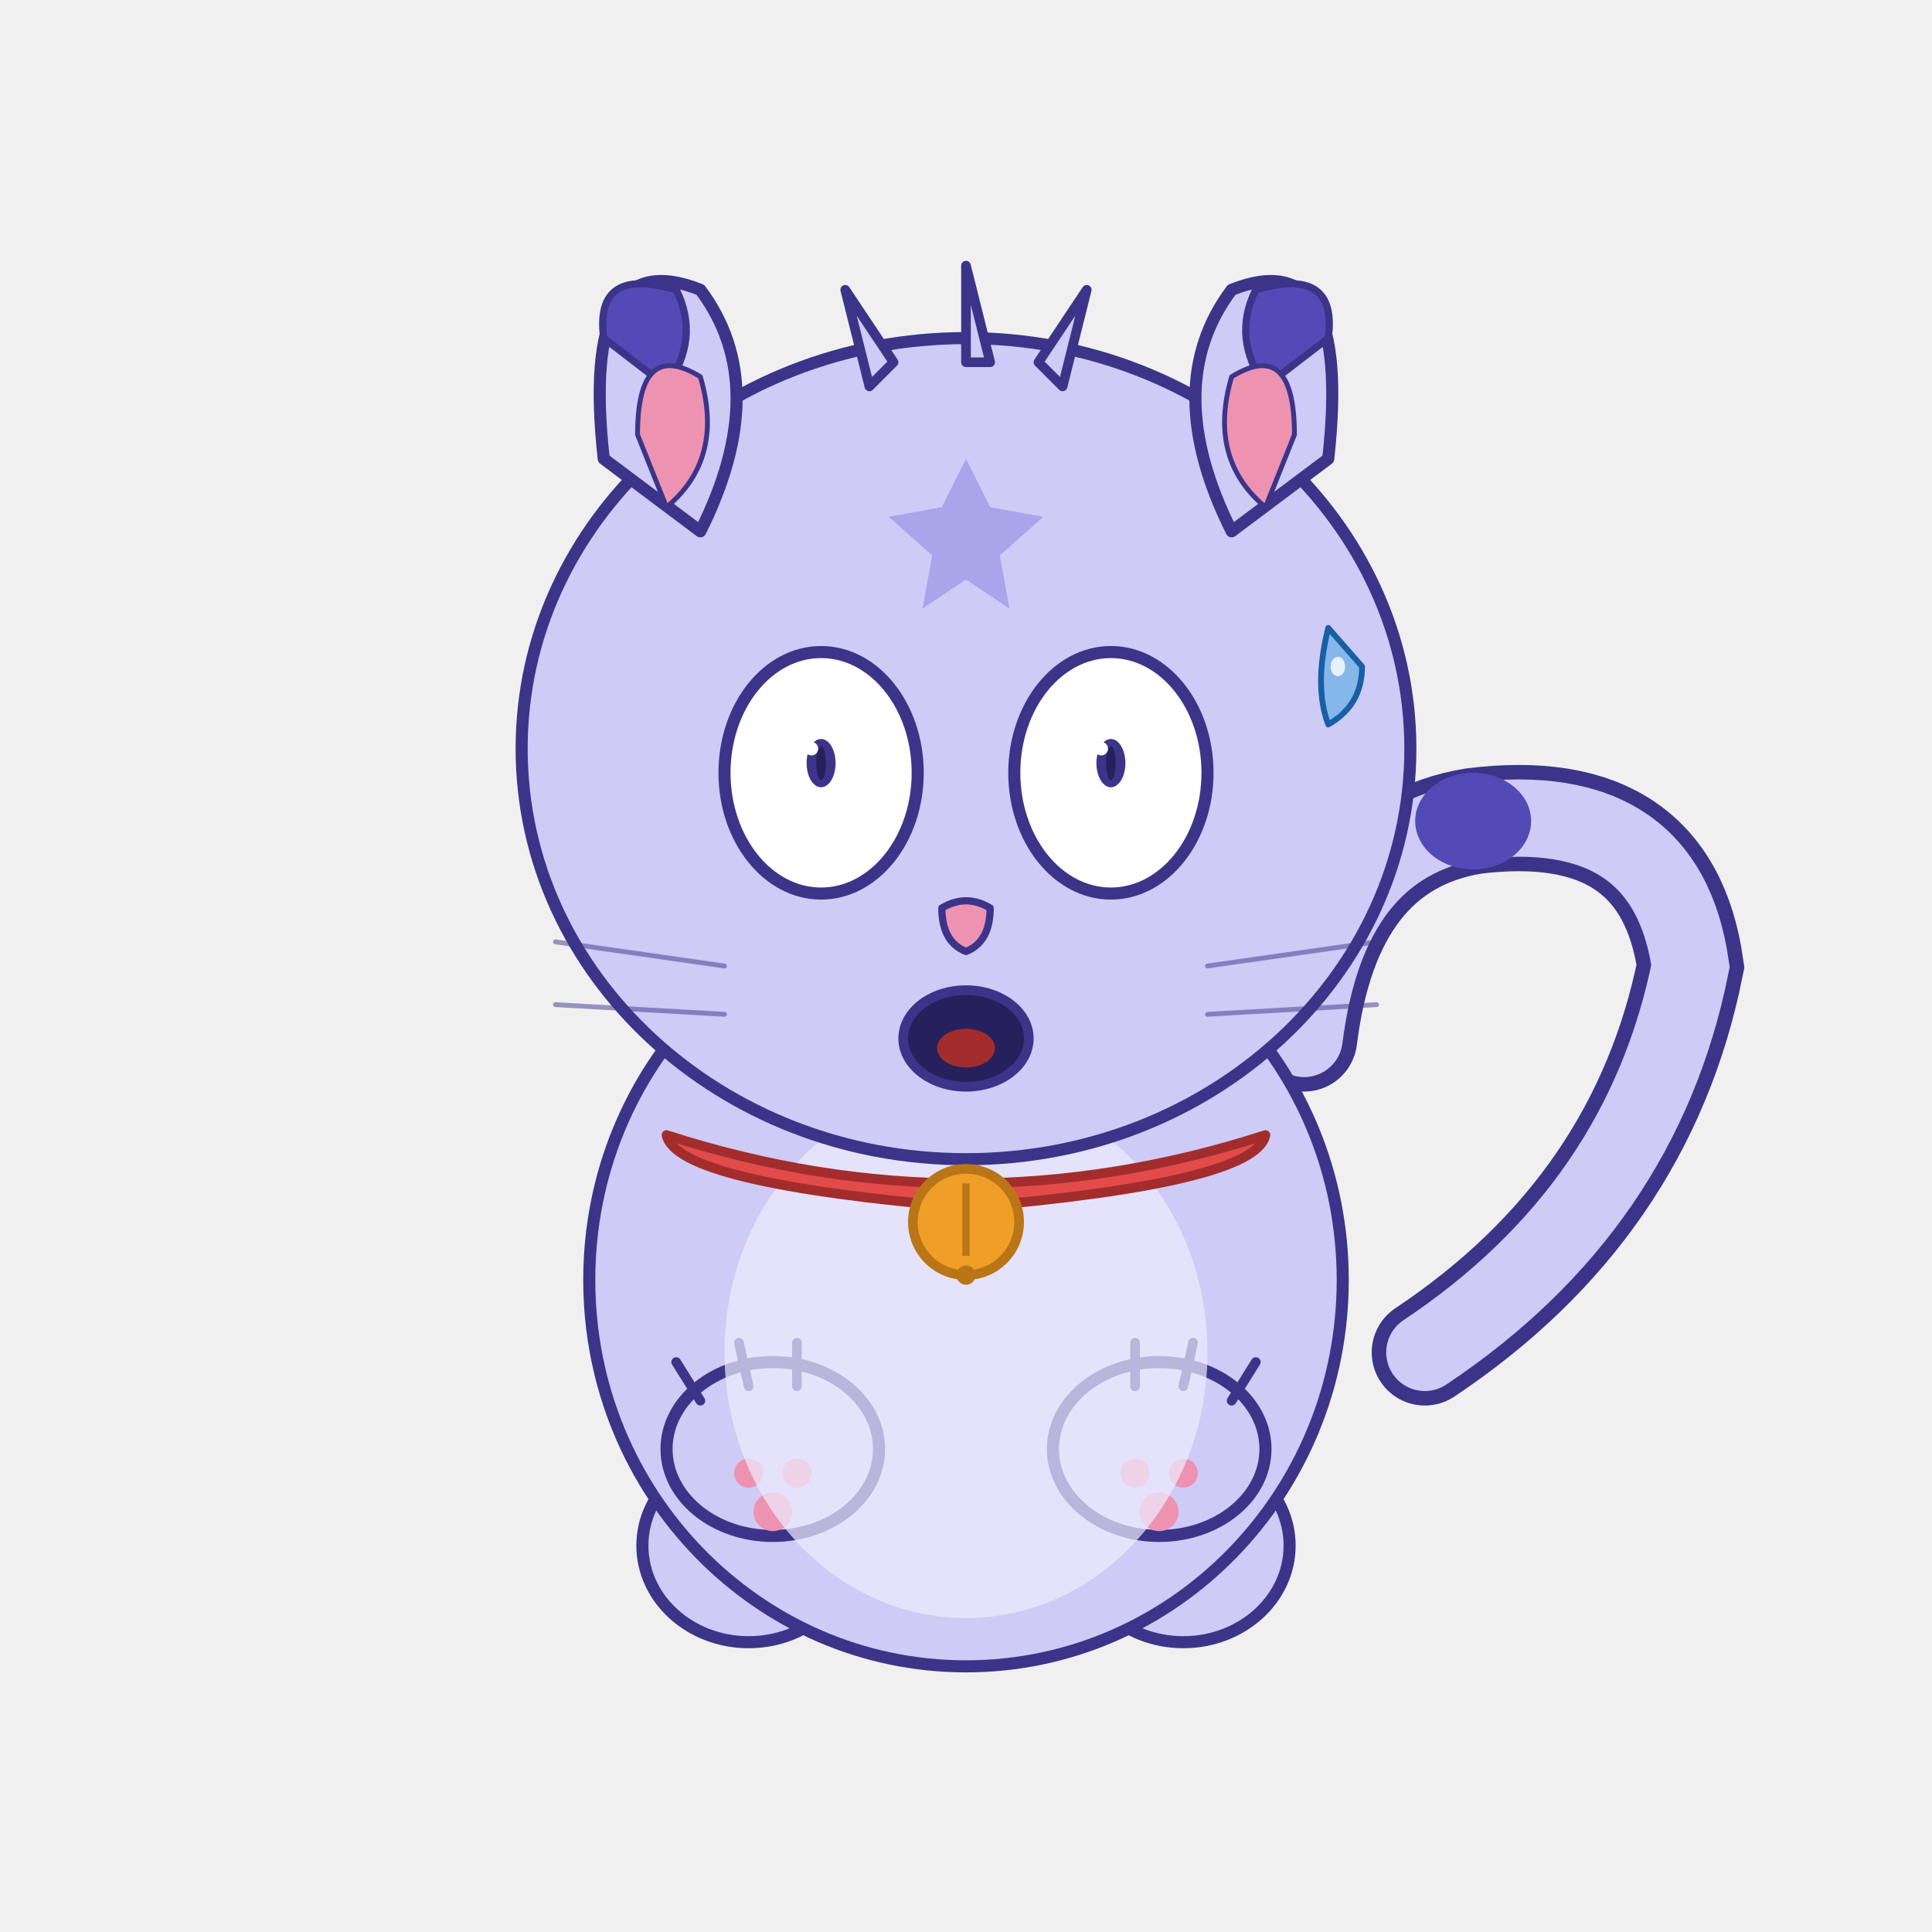
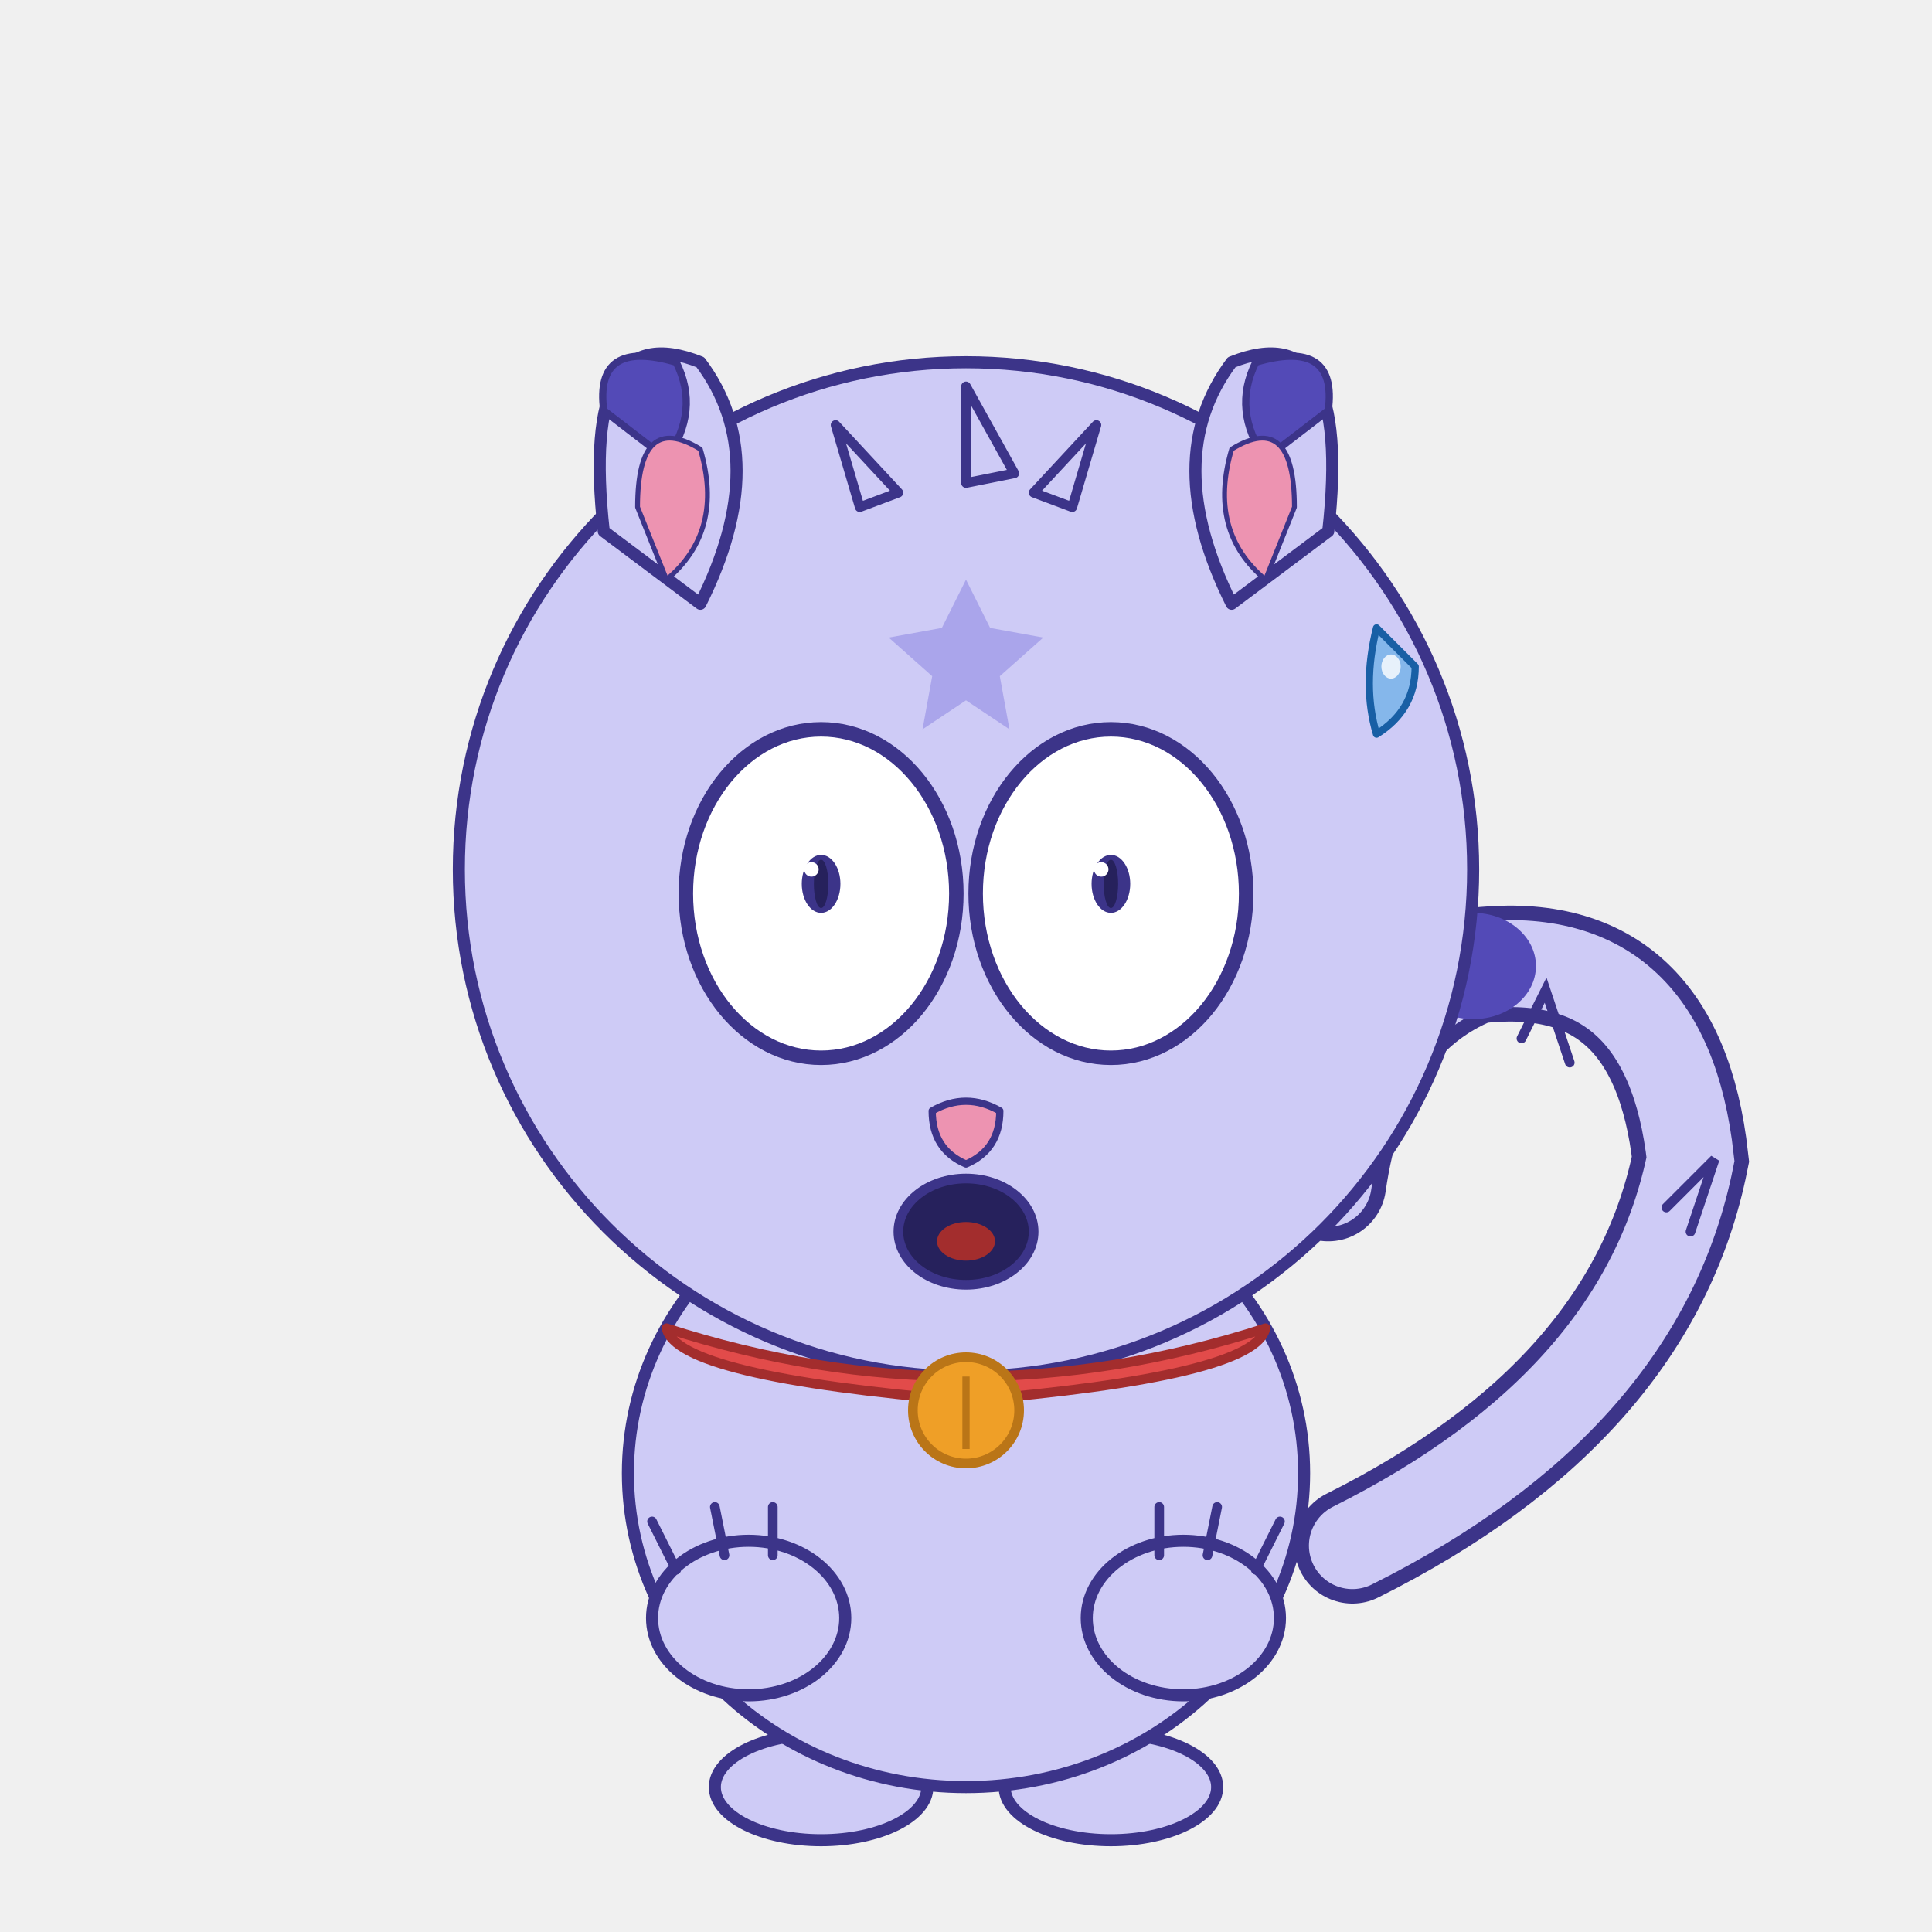
<svg xmlns="http://www.w3.org/2000/svg" viewBox="0 0 400 400" fill="none">
-   <path d="M295 280 Q340 250 350 200 Q345 165 305 170 Q275 175 270 215" stroke="#3C3489" stroke-width="22" fill="none" stroke-linecap="round" />
-   <path d="M295 280 Q340 250 350 200 Q345 165 305 170 Q275 175 270 215" stroke="#CECBF6" stroke-width="16" fill="none" stroke-linecap="round" />
-   <ellipse cx="305" cy="170" rx="12" ry="10" fill="#534AB7" />
-   <ellipse cx="155" cy="320" rx="22" ry="20" fill="#CECBF6" stroke="#3C3489" stroke-width="2.5" />
-   <ellipse cx="245" cy="320" rx="22" ry="20" fill="#CECBF6" stroke="#3C3489" stroke-width="2.5" />
-   <ellipse cx="200" cy="265" rx="78" ry="80" fill="#CECBF6" stroke="#3C3489" stroke-width="2.5" />
-   <ellipse cx="160" cy="300" rx="22" ry="18" fill="#CECBF6" stroke="#3C3489" stroke-width="2.5" />
-   <ellipse cx="240" cy="300" rx="22" ry="18" fill="#CECBF6" stroke="#3C3489" stroke-width="2.5" />
-   <path d="M145 290 L140 282" stroke="#3C3489" stroke-width="2" stroke-linecap="round" />
-   <path d="M155 287 L153 278" stroke="#3C3489" stroke-width="2" stroke-linecap="round" />
-   <path d="M165 287 L165 278" stroke="#3C3489" stroke-width="2" stroke-linecap="round" />
-   <path d="M255 290 L260 282" stroke="#3C3489" stroke-width="2" stroke-linecap="round" />
-   <path d="M245 287 L247 278" stroke="#3C3489" stroke-width="2" stroke-linecap="round" />
-   <path d="M235 287 L235 278" stroke="#3C3489" stroke-width="2" stroke-linecap="round" />
-   <circle cx="155" cy="305" r="3" fill="#ED93B1" />
-   <circle cx="165" cy="305" r="3" fill="#ED93B1" />
-   <circle cx="160" cy="313" r="4" fill="#ED93B1" />
-   <circle cx="235" cy="305" r="3" fill="#ED93B1" />
-   <circle cx="245" cy="305" r="3" fill="#ED93B1" />
-   <circle cx="240" cy="313" r="4" fill="#ED93B1" />
-   <ellipse cx="200" cy="280" rx="50" ry="55" fill="#EEEDFE" opacity="0.7" />
-   <ellipse cx="200" cy="155" rx="92" ry="85" fill="#CECBF6" stroke="#3C3489" stroke-width="2.5" />
-   <path d="M125 95 Q120 50 145 60 Q160 80 145 110 Z" fill="#CECBF6" stroke="#3C3489" stroke-width="2.5" stroke-linejoin="round" />
-   <path d="M275 95 Q280 50 255 60 Q240 80 255 110 Z" fill="#CECBF6" stroke="#3C3489" stroke-width="2.5" stroke-linejoin="round" />
-   <path d="M125 70 Q123 55 140 60 Q145 70 138 80 Z" fill="#534AB7" stroke="#3C3489" stroke-width="1.5" stroke-linejoin="round" />
-   <path d="M275 70 Q277 55 260 60 Q255 70 262 80 Z" fill="#534AB7" stroke="#3C3489" stroke-width="1.5" stroke-linejoin="round" />
-   <path d="M132 90 Q132 70 145 78 Q150 95 138 105 Z" fill="#ED93B1" stroke="#3C3489" stroke-width="1" stroke-linejoin="round" />
-   <path d="M268 90 Q268 70 255 78 Q250 95 262 105 Z" fill="#ED93B1" stroke="#3C3489" stroke-width="1" stroke-linejoin="round" />
-   <path d="M180 80 L175 60 L185 75 Z" fill="#CECBF6" stroke="#3C3489" stroke-width="2" stroke-linejoin="round" />
-   <path d="M200 75 L200 55 L205 75 Z" fill="#CECBF6" stroke="#3C3489" stroke-width="2" stroke-linejoin="round" />
-   <path d="M220 80 L225 60 L215 75 Z" fill="#CECBF6" stroke="#3C3489" stroke-width="2" stroke-linejoin="round" />
-   <path d="M200 95 L205 105 L216 107 L207 115 L209 126 L200 120 L191 126 L193 115 L184 107 L195 105 Z" fill="#7F77DD" opacity="0.45" />
-   <ellipse cx="170" cy="160" rx="20" ry="25" fill="#FFFFFF" stroke="#3C3489" stroke-width="2.5" />
-   <ellipse cx="230" cy="160" rx="20" ry="25" fill="#FFFFFF" stroke="#3C3489" stroke-width="2.5" />
-   <ellipse cx="170" cy="158" rx="3" ry="5" fill="#3C3489" />
-   <ellipse cx="230" cy="158" rx="3" ry="5" fill="#3C3489" />
-   <ellipse cx="170" cy="158" rx="1" ry="3.5" fill="#26215C" />
-   <ellipse cx="230" cy="158" rx="1" ry="3.5" fill="#26215C" />
-   <circle cx="168" cy="155" r="1.4" fill="#FFFFFF" />
-   <circle cx="228" cy="155" r="1.4" fill="#FFFFFF" />
-   <path d="M195 188 Q200 185 205 188 Q205 195 200 197 Q195 195 195 188 Z" fill="#ED93B1" stroke="#3C3489" stroke-width="1.5" stroke-linejoin="round" />
-   <ellipse cx="200" cy="215" rx="13" ry="10" fill="#26215C" stroke="#3C3489" stroke-width="2" />
-   <ellipse cx="200" cy="217" rx="6" ry="4" fill="#A32D2D" />
-   <line x1="115" y1="195" x2="150" y2="200" stroke="#3C3489" stroke-width="1" opacity="0.5" stroke-linecap="round" />
-   <line x1="115" y1="208" x2="150" y2="210" stroke="#3C3489" stroke-width="1" opacity="0.5" stroke-linecap="round" />
-   <line x1="250" y1="200" x2="285" y2="195" stroke="#3C3489" stroke-width="1" opacity="0.5" stroke-linecap="round" />
-   <line x1="250" y1="210" x2="285" y2="208" stroke="#3C3489" stroke-width="1" opacity="0.5" stroke-linecap="round" />
-   <path d="M275 130 Q272 142 275 150 Q282 146 282 138 Z" fill="#85B7EB" stroke="#185FA5" stroke-width="1.2" stroke-linejoin="round" />
-   <ellipse cx="277" cy="138" rx="1.5" ry="2" fill="#FFFFFF" opacity="0.8" />
-   <path d="M138 235 Q200 255 262 235 Q260 245 200 250 Q140 245 138 235 Z" fill="#E24B4A" stroke="#A32D2D" stroke-width="2" stroke-linejoin="round" />
-   <circle cx="200" cy="253" r="11" fill="#EF9F27" stroke="#BA7517" stroke-width="2" />
-   <line x1="200" y1="245" x2="200" y2="260" stroke="#BA7517" stroke-width="1.5" />
-   <circle cx="200" cy="264" r="2" fill="#BA7517" />
+   <path d="M280 320 Q340 290 350 240 Q345 195 305 200 Q280 210 275 245" stroke="#3C3489" stroke-width="24" fill="none" stroke-linecap="round" />
+   <path d="M280 320 Q340 290 350 240 Q345 195 305 200 Q280 210 275 245" stroke="#CECBF6" stroke-width="18" fill="none" stroke-linecap="round" />
+   <path d="M325 220 L320 205 L315 215" stroke="#3C3489" stroke-width="2" fill="none" stroke-linecap="round" />
+   <path d="M345 250 L355 240 L350 255" stroke="#3C3489" stroke-width="2" fill="none" stroke-linecap="round" />
+   <ellipse cx="305" cy="200" rx="13" ry="11" fill="#534AB7" />
+   <ellipse cx="170" cy="370" rx="22" ry="11" fill="#CECBF6" stroke="#3C3489" stroke-width="2.5" />
+   <ellipse cx="230" cy="370" rx="22" ry="11" fill="#CECBF6" stroke="#3C3489" stroke-width="2.5" />
+   <ellipse cx="200" cy="305" rx="70" ry="65" fill="#CECBF6" stroke="#3C3489" stroke-width="2.5" />
+   <ellipse cx="155" cy="335" rx="20" ry="16" fill="#CECBF6" stroke="#3C3489" stroke-width="2.5" />
+   <ellipse cx="245" cy="335" rx="20" ry="16" fill="#CECBF6" stroke="#3C3489" stroke-width="2.5" />
+   <path d="M140 325 L135 315" stroke="#3C3489" stroke-width="2" stroke-linecap="round" />
+   <path d="M150 322 L148 312" stroke="#3C3489" stroke-width="2" stroke-linecap="round" />
+   <path d="M160 322 L160 312" stroke="#3C3489" stroke-width="2" stroke-linecap="round" />
+   <path d="M260 325 L265 315" stroke="#3C3489" stroke-width="2" stroke-linecap="round" />
+   <path d="M250 322 L252 312" stroke="#3C3489" stroke-width="2" stroke-linecap="round" />
+   <path d="M240 322 L240 312" stroke="#3C3489" stroke-width="2" stroke-linecap="round" />
+   <circle cx="200" cy="180" r="105" fill="#CECBF6" stroke="#3C3489" stroke-width="2.5" />
+   <path d="M125 110 Q120 65 145 75 Q160 95 145 125 Z" fill="#CECBF6" stroke="#3C3489" stroke-width="2.5" stroke-linejoin="round" />
+   <path d="M275 110 Q280 65 255 75 Q240 95 255 125 Z" fill="#CECBF6" stroke="#3C3489" stroke-width="2.5" stroke-linejoin="round" />
+   <path d="M125 85 Q123 70 140 75 Q145 85 138 95 Z" fill="#534AB7" stroke="#3C3489" stroke-width="1.5" stroke-linejoin="round" />
+   <path d="M275 85 Q277 70 260 75 Q255 85 262 95 Z" fill="#534AB7" stroke="#3C3489" stroke-width="1.5" stroke-linejoin="round" />
+   <path d="M132 105 Q132 85 145 93 Q150 110 138 120 Z" fill="#ED93B1" stroke="#3C3489" stroke-width="1" stroke-linejoin="round" />
+   <path d="M268 105 Q268 85 255 93 Q250 110 262 120 Z" fill="#ED93B1" stroke="#3C3489" stroke-width="1" stroke-linejoin="round" />
+   <path d="M178 105 L173 88 L186 102 Z" fill="#CECBF6" stroke="#3C3489" stroke-width="2" stroke-linejoin="round" />
+   <path d="M200 100 L200 80 L210 98 Z" fill="#CECBF6" stroke="#3C3489" stroke-width="2" stroke-linejoin="round" />
+   <path d="M222 105 L227 88 L214 102 Z" fill="#CECBF6" stroke="#3C3489" stroke-width="2" stroke-linejoin="round" />
+   <path d="M200 120 L205 130 L216 132 L207 140 L209 151 L200 145 L191 151 L193 140 L184 132 L195 130 Z" fill="#7F77DD" opacity="0.45" />
+   <ellipse cx="170" cy="185" rx="28" ry="34" fill="#FFFFFF" stroke="#3C3489" stroke-width="3" />
+   <ellipse cx="230" cy="185" rx="28" ry="34" fill="#FFFFFF" stroke="#3C3489" stroke-width="3" />
+   <ellipse cx="170" cy="183" rx="4" ry="6" fill="#3C3489" />
+   <ellipse cx="230" cy="183" rx="4" ry="6" fill="#3C3489" />
+   <ellipse cx="170" cy="183" rx="1.5" ry="5" fill="#26215C" />
+   <ellipse cx="230" cy="183" rx="1.5" ry="5" fill="#26215C" />
+   <circle cx="168" cy="180" r="1.5" fill="#FFFFFF" />
+   <circle cx="228" cy="180" r="1.5" fill="#FFFFFF" />
+   <path d="M193 230 Q200 226 207 230 Q207 238 200 241 Q193 238 193 230 Z" fill="#ED93B1" stroke="#3C3489" stroke-width="1.5" stroke-linejoin="round" />
+   <ellipse cx="200" cy="255" rx="14" ry="11" fill="#26215C" stroke="#3C3489" stroke-width="2" />
+   <ellipse cx="200" cy="257" rx="6" ry="4" fill="#A32D2D" />
+   <path d="M285 130 Q282 142 285 152 Q293 147 293 138 Z" fill="#85B7EB" stroke="#185FA5" stroke-width="1.5" stroke-linejoin="round" />
+   <ellipse cx="288" cy="138" rx="2" ry="2.5" fill="#FFFFFF" opacity="0.8" />
+   <path d="M138 275 Q200 295 262 275 Q260 285 200 290 Q140 285 138 275 Z" fill="#E24B4A" stroke="#A32D2D" stroke-width="2" stroke-linejoin="round" />
+   <circle cx="200" cy="292" r="11" fill="#EF9F27" stroke="#BA7517" stroke-width="2" />
+   <line x1="200" y1="285" x2="200" y2="300" stroke="#BA7517" stroke-width="1.5" />
</svg>
